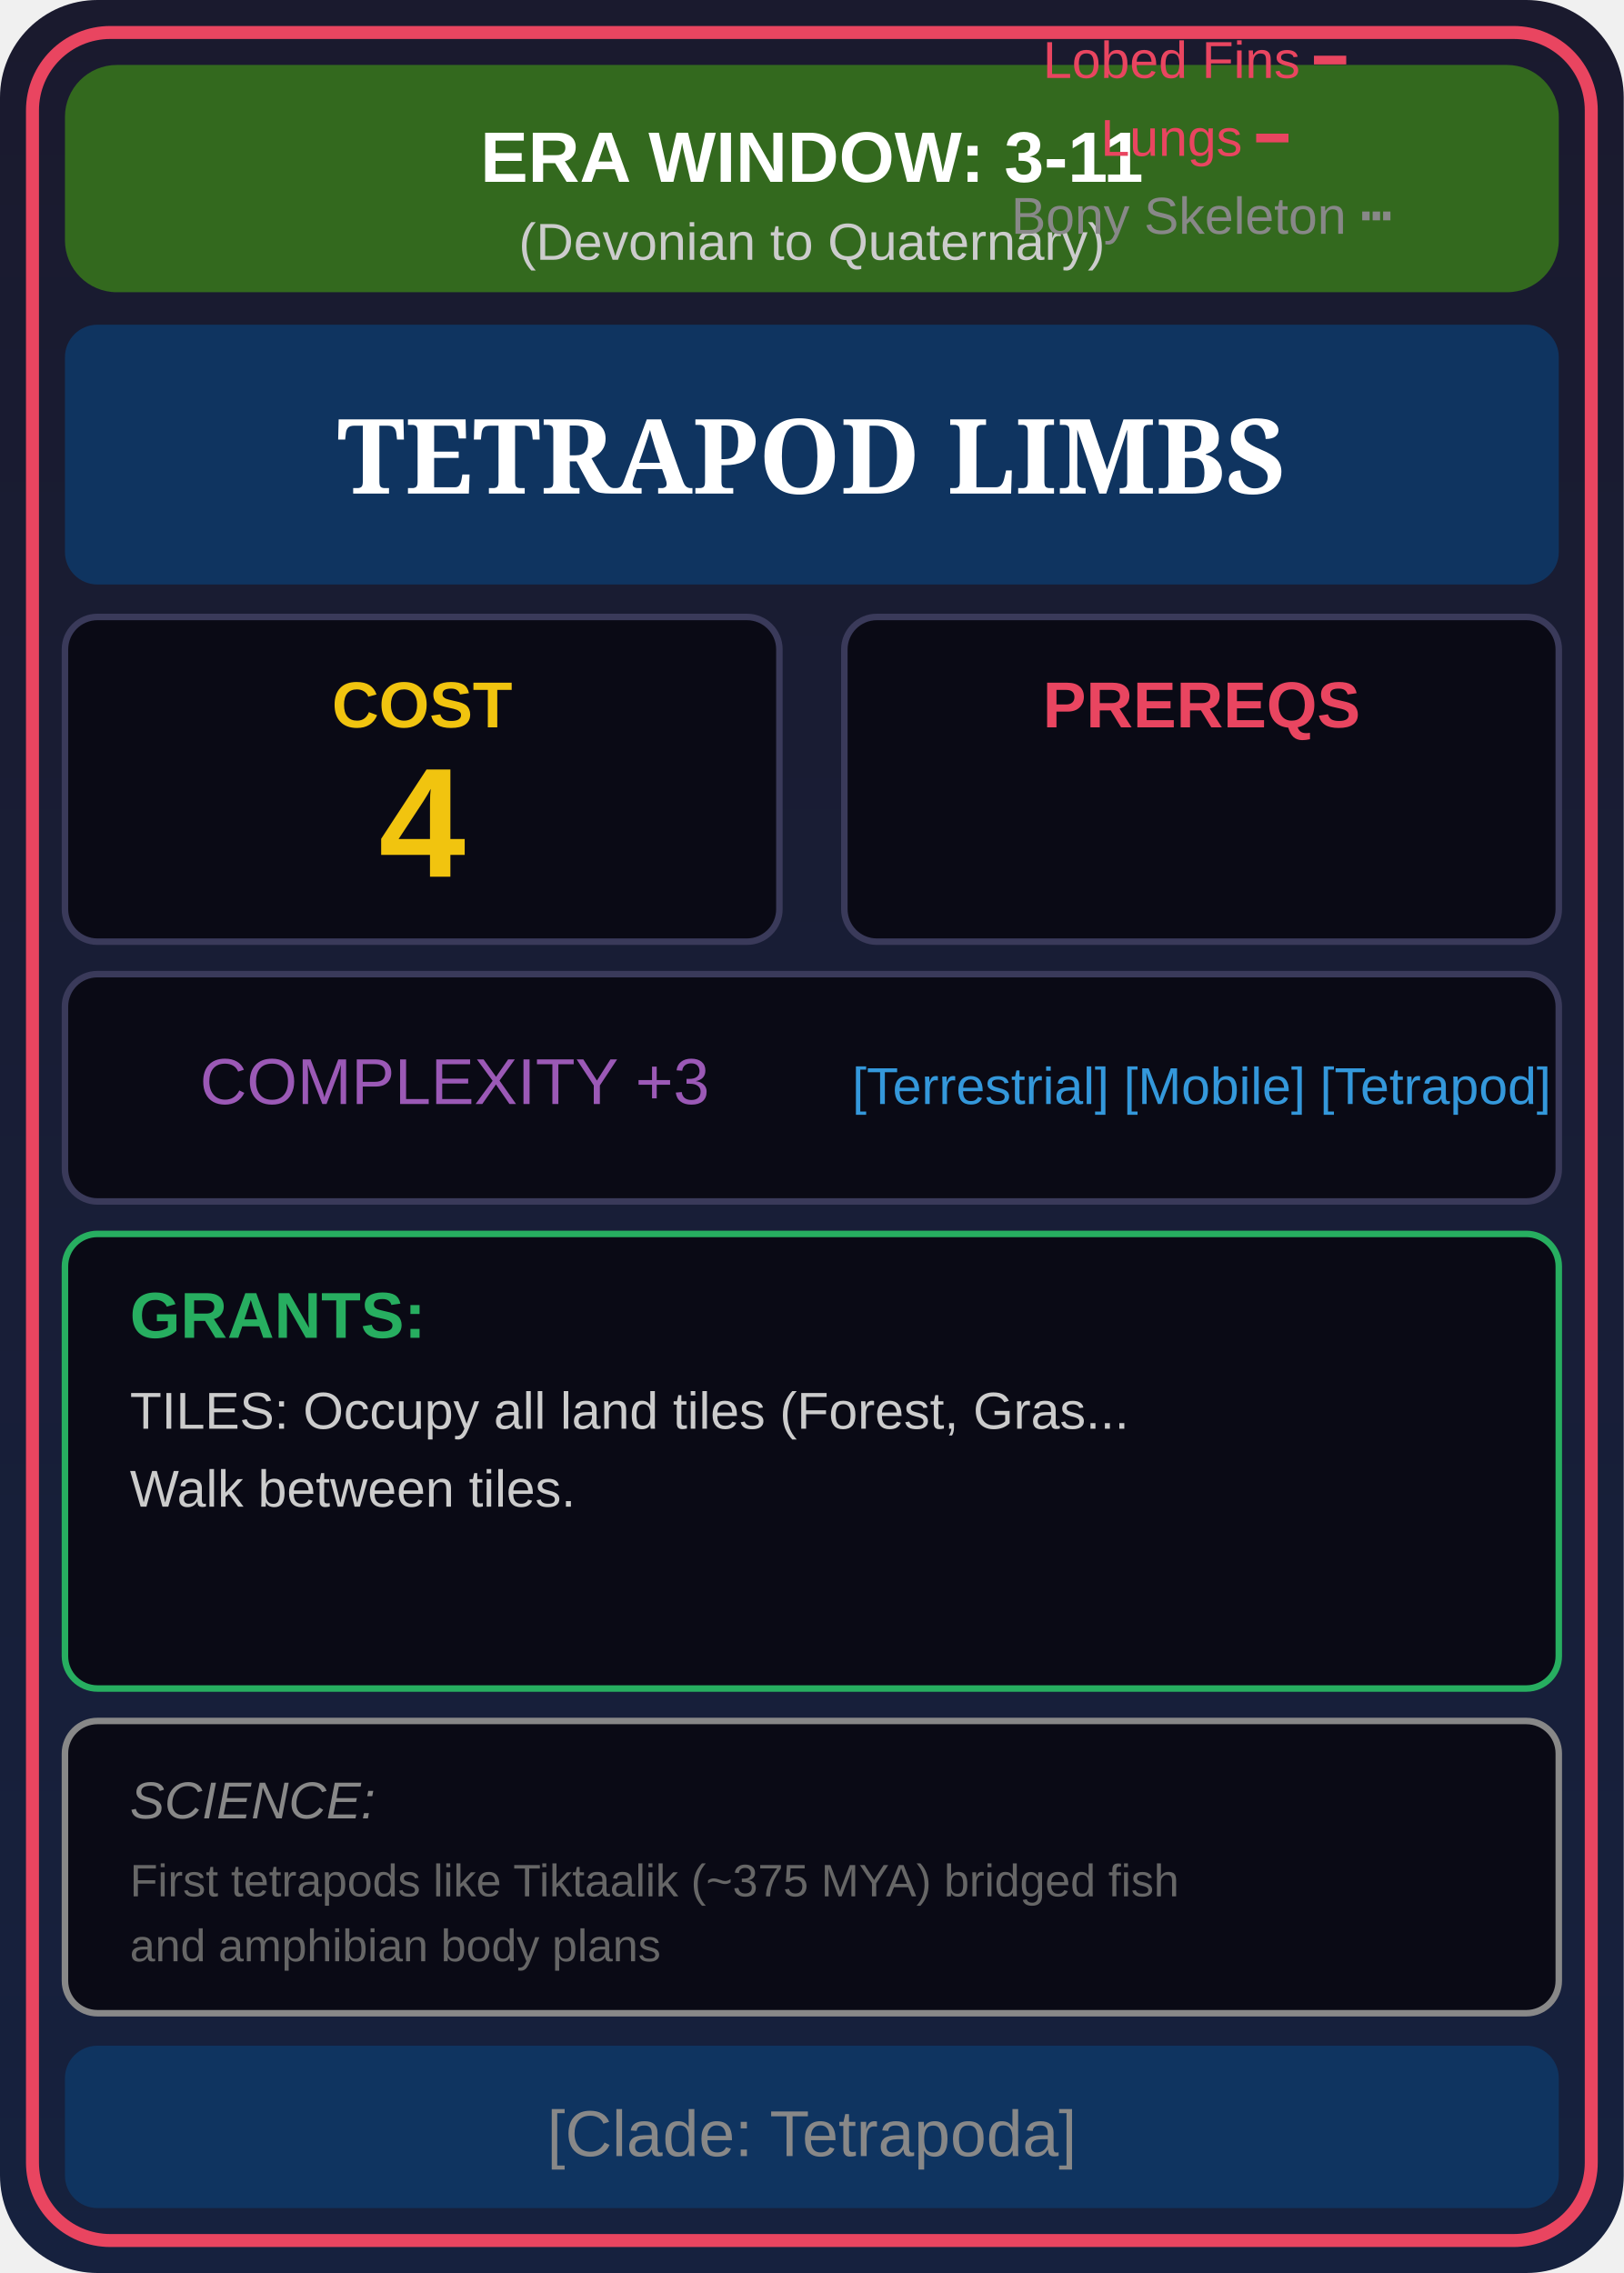
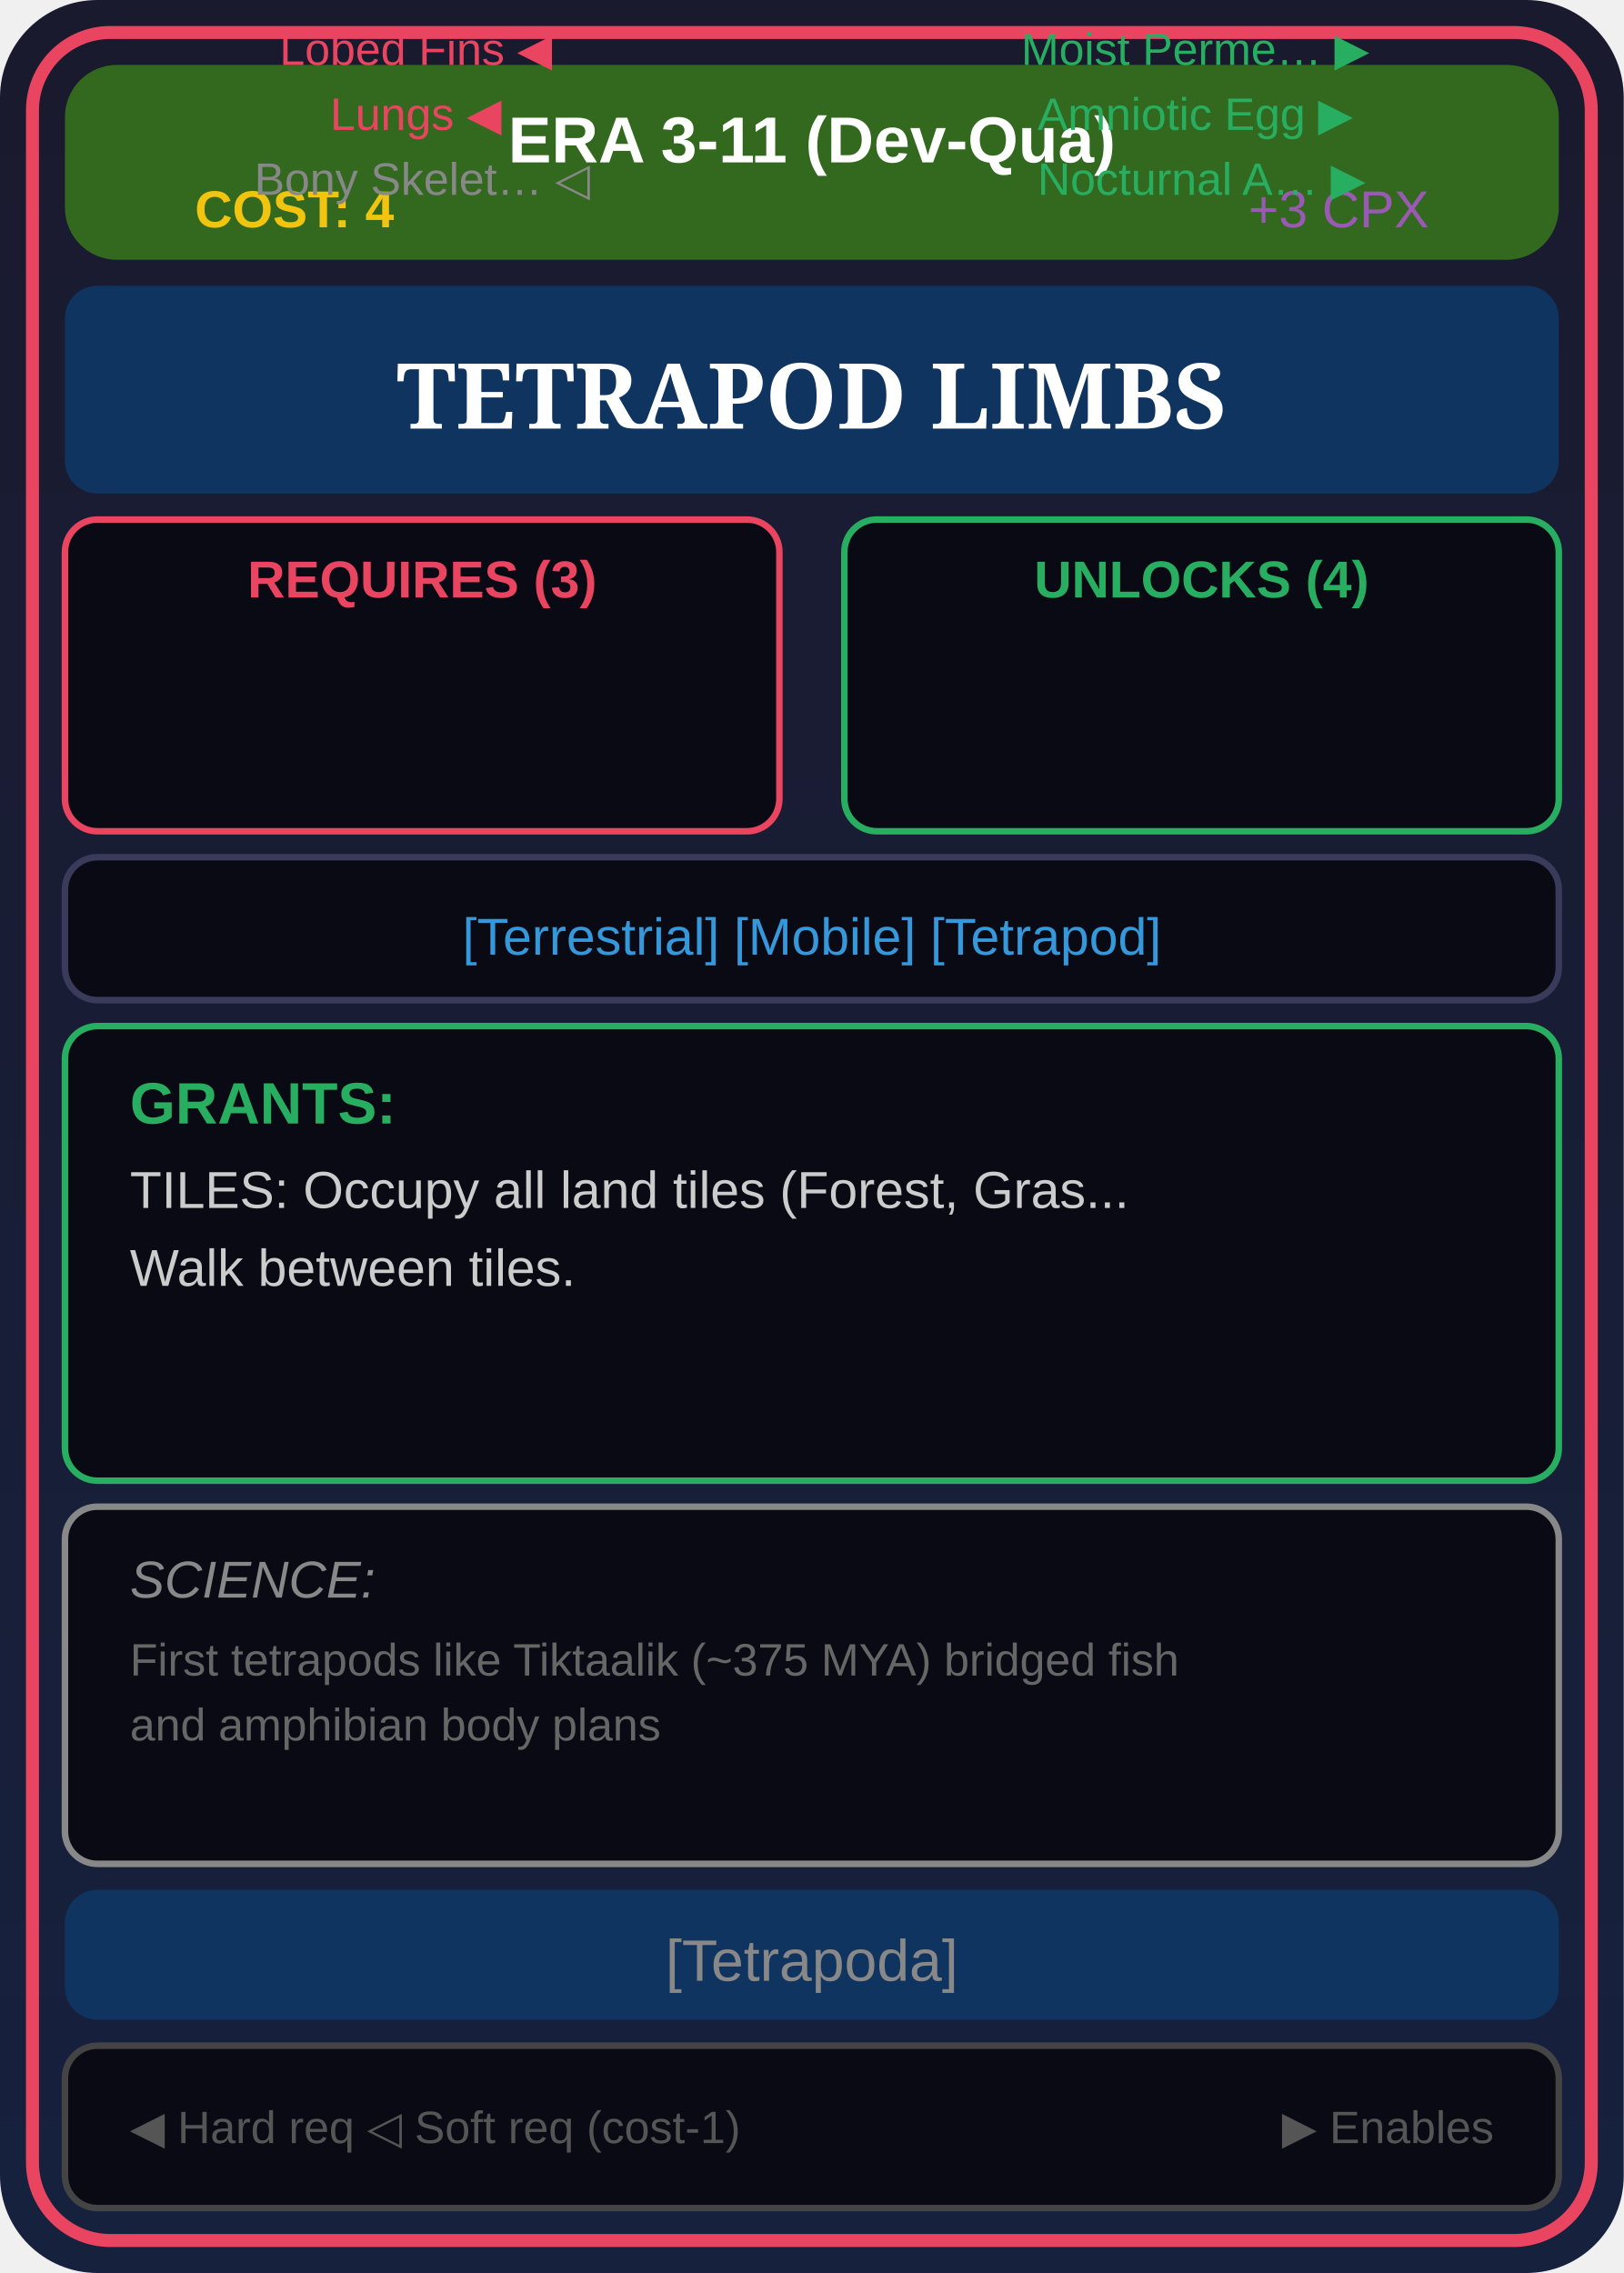
<svg xmlns="http://www.w3.org/2000/svg" viewBox="0 0 250 350" width="250" height="350">
  <defs>
    <linearGradient id="cardBg" x1="0%" y1="0%" x2="0%" y2="100%">
      <stop offset="0%" style="stop-color:#1a1a2e" />
      <stop offset="100%" style="stop-color:#16213e" />
    </linearGradient>
    <linearGradient id="eraGrad" x1="0%" y1="0%" x2="100%" y2="0%">
      <stop offset="0%" style="stop-color:#33691e" />
      <stop offset="100%" style="stop-color:#33691e" />
    </linearGradient>
  </defs>
  <rect width="250" height="350" fill="url(#cardBg)" rx="15" />
  <rect x="5" y="5" width="240" height="340" fill="none" stroke="#e94560" stroke-width="2" rx="12" />
-   <rect x="10" y="10" width="230" height="35" fill="url(#eraGrad)" rx="8" />
-   <text x="125" y="28" font-family="Arial" font-size="11" fill="#fff" text-anchor="middle" font-weight="bold">ERA WINDOW: 3-11</text>
-   <text x="125" y="40" font-family="Arial" font-size="8" fill="#ccc" text-anchor="middle">(Devonian to Quaternary)</text>
-   <rect x="10" y="50" width="230" height="40" fill="#0f3460" rx="5" />
-   <text x="125" y="76" font-family="Georgia" font-size="16" fill="#fff" text-anchor="middle" font-weight="bold">TETRAPOD LIMBS</text>
-   <rect x="10" y="95" width="110" height="50" fill="#0a0a15" stroke="#3a3a5a" rx="5" />
-   <text x="65" y="112" font-family="Arial" font-size="10" fill="#f1c40f" text-anchor="middle" font-weight="bold">COST</text>
-   <text x="65" y="135" font-family="Arial" font-size="24" fill="#f1c40f" text-anchor="middle" font-weight="bold">4</text>
-   <rect x="130" y="95" width="110" height="50" fill="#0a0a15" stroke="#3a3a5a" rx="5" />
-   <text x="185" y="112" font-family="Arial" font-size="10" fill="#e94560" text-anchor="middle" font-weight="bold">PREREQS</text>
-   <text font-family="Arial" font-size="8" text-anchor="middle">
-     <tspan x="185" dy="12" fill="#e94560">Lobed Fins ━</tspan>
-     <tspan x="185" dy="12" fill="#e94560">Lungs ━</tspan>
-     <tspan x="185" dy="12" fill="#888">Bony Skeleton ┅</tspan>
+   <rect x="10" y="10" width="230" height="30" fill="url(#eraGrad)" rx="8" />
+   <text x="125" y="25" font-family="Arial" font-size="10" fill="#fff" text-anchor="middle" font-weight="bold">ERA 3-11 (Dev-Qua)</text>
+   <text x="30" y="35" font-family="Arial" font-size="8" fill="#f1c40f" font-weight="bold">COST: 4</text>
+   <text x="220" y="35" font-family="Arial" font-size="8" fill="#9b59b6" text-anchor="end">+3 CPX</text>
+   <rect x="10" y="44" width="230" height="32" fill="#0f3460" rx="5" />
+   <text x="125" y="66" font-family="Georgia" font-size="14" fill="#fff" text-anchor="middle" font-weight="bold">TETRAPOD LIMBS</text>
+   <rect x="10" y="80" width="110" height="48" fill="#0a0a15" stroke="#e94560" rx="5" />
+   <text x="65" y="92" font-family="Arial" font-size="8" fill="#e94560" text-anchor="middle" font-weight="bold">REQUIRES (3)</text>
+   <text font-family="Arial" font-size="7" text-anchor="middle">
+     <tspan x="65" dy="10" fill="#e94560">Lobed Fins ◀</tspan>
+     <tspan x="65" dy="10" fill="#e94560">Lungs ◀</tspan>
+     <tspan x="65" dy="10" fill="#888">Bony Skelet… ◁</tspan>
  </text>
-   <rect x="10" y="150" width="230" height="35" fill="#0a0a15" stroke="#3a3a5a" rx="5" />
-   <text x="70" y="170" font-family="Arial" font-size="10" fill="#9b59b6" text-anchor="middle">COMPLEXITY +3</text>
-   <text x="185" y="170" font-family="Arial" font-size="8" fill="#3498db" text-anchor="middle">[Terrestrial] [Mobile] [Tetrapod]</text>
-   <rect x="10" y="190" width="230" height="70" fill="#0a0a15" stroke="#27ae60" rx="5" />
-   <text x="20" y="206" font-family="Arial" font-size="10" fill="#27ae60" font-weight="bold">GRANTS:</text>
-   <text x="20" y="220" font-family="Arial" font-size="8" fill="#ccc">TILES: Occupy all land tiles (Forest, Gras...</text>
-   <text x="20" y="232" font-family="Arial" font-size="8" fill="#ccc">Walk between tiles.</text>
-   <text x="20" y="244" font-family="Arial" font-size="8" fill="#ccc" />
-   <rect x="10" y="265" width="230" height="45" fill="#0a0a15" stroke="#888" rx="5" />
-   <text x="20" y="280" font-family="Arial" font-size="8" fill="#888" font-style="italic">SCIENCE:</text>
-   <text x="20" y="292" font-family="Arial" font-size="7" fill="#666">First tetrapods like Tiktaalik (~375 MYA) bridged fish </text>
-   <text x="20" y="302" font-family="Arial" font-size="7" fill="#666">and amphibian body plans</text>
-   <rect x="10" y="315" width="230" height="25" fill="#0f3460" rx="5" />
-   <text x="125" y="332" font-family="Arial" font-size="10" fill="#888" text-anchor="middle">[Clade: Tetrapoda]</text>
+   <rect x="130" y="80" width="110" height="48" fill="#0a0a15" stroke="#27ae60" rx="5" />
+   <text x="185" y="92" font-family="Arial" font-size="8" fill="#27ae60" text-anchor="middle" font-weight="bold">UNLOCKS (4)</text>
+   <text font-family="Arial" font-size="7" text-anchor="middle">
+     <tspan x="185" dy="10" fill="#27ae60">Moist Perme… ▶</tspan>
+     <tspan x="185" dy="10" fill="#27ae60">Amniotic Egg ▶</tspan>
+     <tspan x="185" dy="10" fill="#27ae60">Nocturnal A… ▶</tspan>
+   </text>
+   <rect x="10" y="132" width="230" height="22" fill="#0a0a15" stroke="#3a3a5a" rx="5" />
+   <text x="125" y="147" font-family="Arial" font-size="8" fill="#3498db" text-anchor="middle">[Terrestrial] [Mobile] [Tetrapod]</text>
+   <rect x="10" y="158" width="230" height="70" fill="#0a0a15" stroke="#27ae60" rx="5" />
+   <text x="20" y="173" font-family="Arial" font-size="9" fill="#27ae60" font-weight="bold">GRANTS:</text>
+   <text x="20" y="186" font-family="Arial" font-size="8" fill="#ccc">TILES: Occupy all land tiles (Forest, Gras...</text>
+   <text x="20" y="198" font-family="Arial" font-size="8" fill="#ccc">Walk between tiles.</text>
+   <text x="20" y="210" font-family="Arial" font-size="8" fill="#ccc" />
+   <rect x="10" y="232" width="230" height="55" fill="#0a0a15" stroke="#888" rx="5" />
+   <text x="20" y="246" font-family="Arial" font-size="8" fill="#888" font-style="italic">SCIENCE:</text>
+   <text x="20" y="258" font-family="Arial" font-size="7" fill="#666">First tetrapods like Tiktaalik (~375 MYA) bridged fish </text>
+   <text x="20" y="268" font-family="Arial" font-size="7" fill="#666">and amphibian body plans</text>
+   <rect x="10" y="291" width="230" height="20" fill="#0f3460" rx="5" />
+   <text x="125" y="305" font-family="Arial" font-size="9" fill="#888" text-anchor="middle">[Tetrapoda]</text>
+   <rect x="10" y="315" width="230" height="25" fill="#0a0a15" stroke="#444" rx="5" />
+   <text x="20" y="330" font-family="Arial" font-size="7" fill="#555">◀ Hard req  ◁ Soft req (cost-1)</text>
+   <text x="230" y="330" font-family="Arial" font-size="7" fill="#555" text-anchor="end">▶ Enables</text>
</svg>
